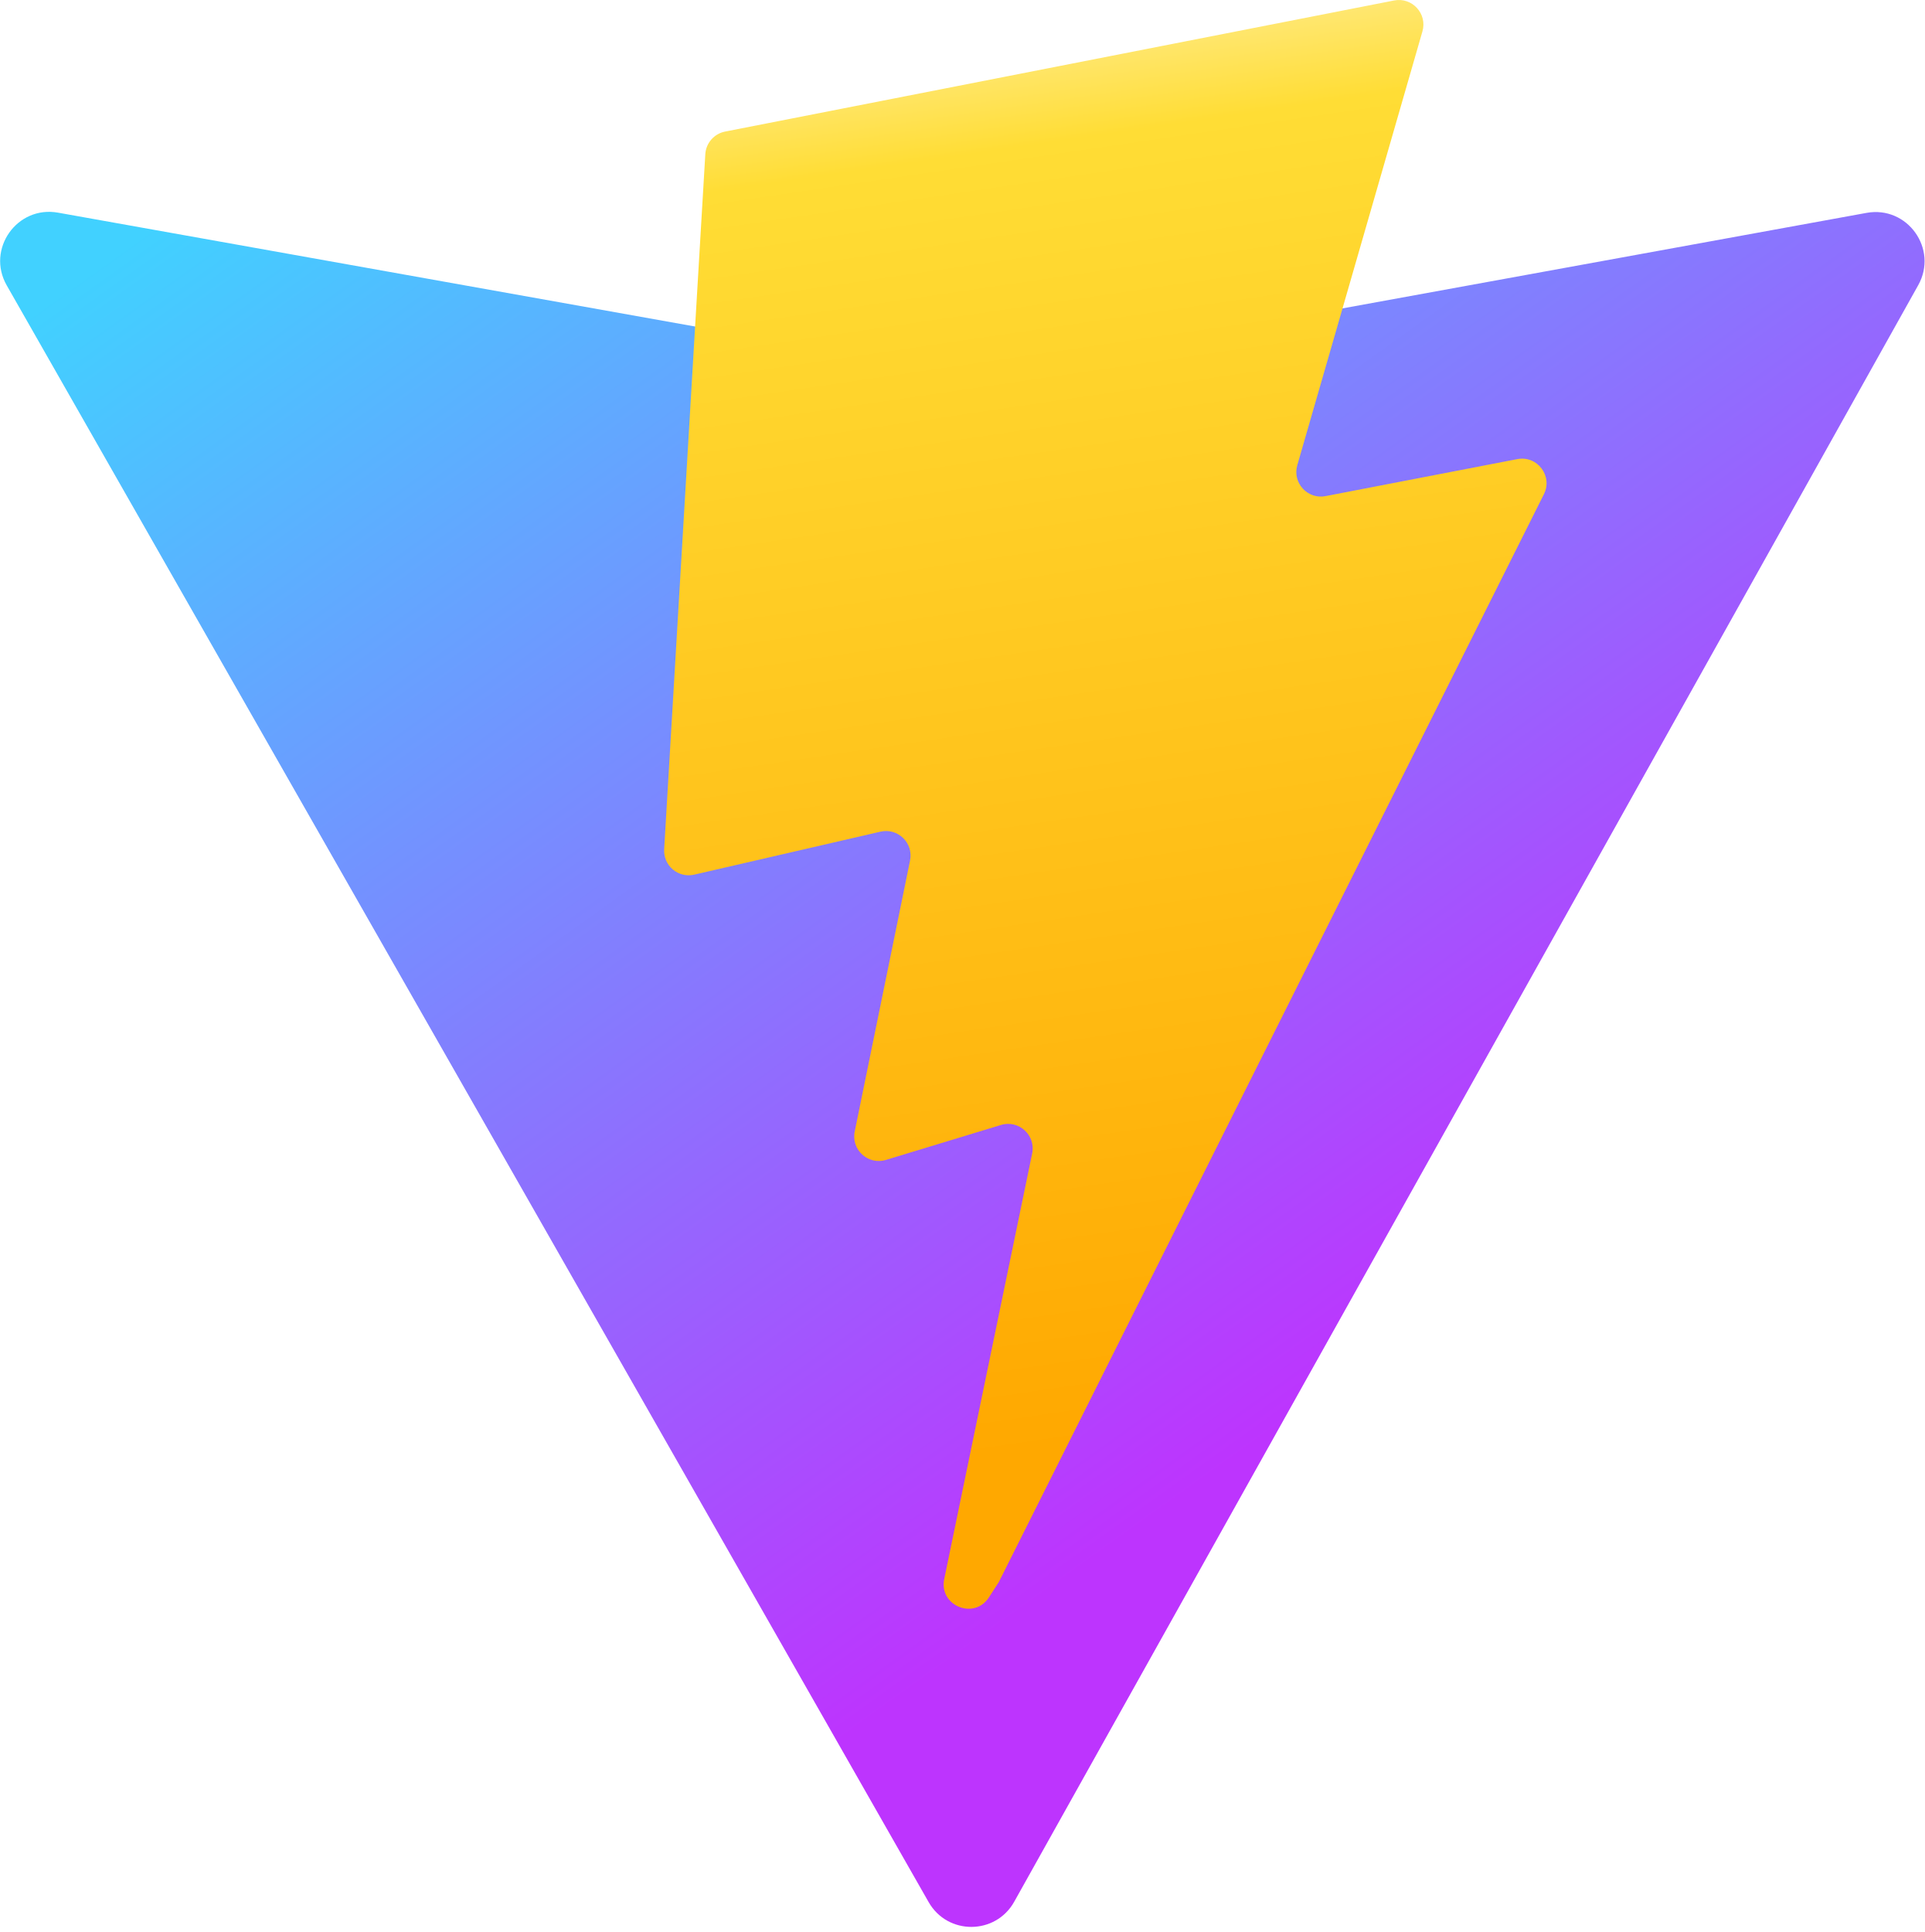
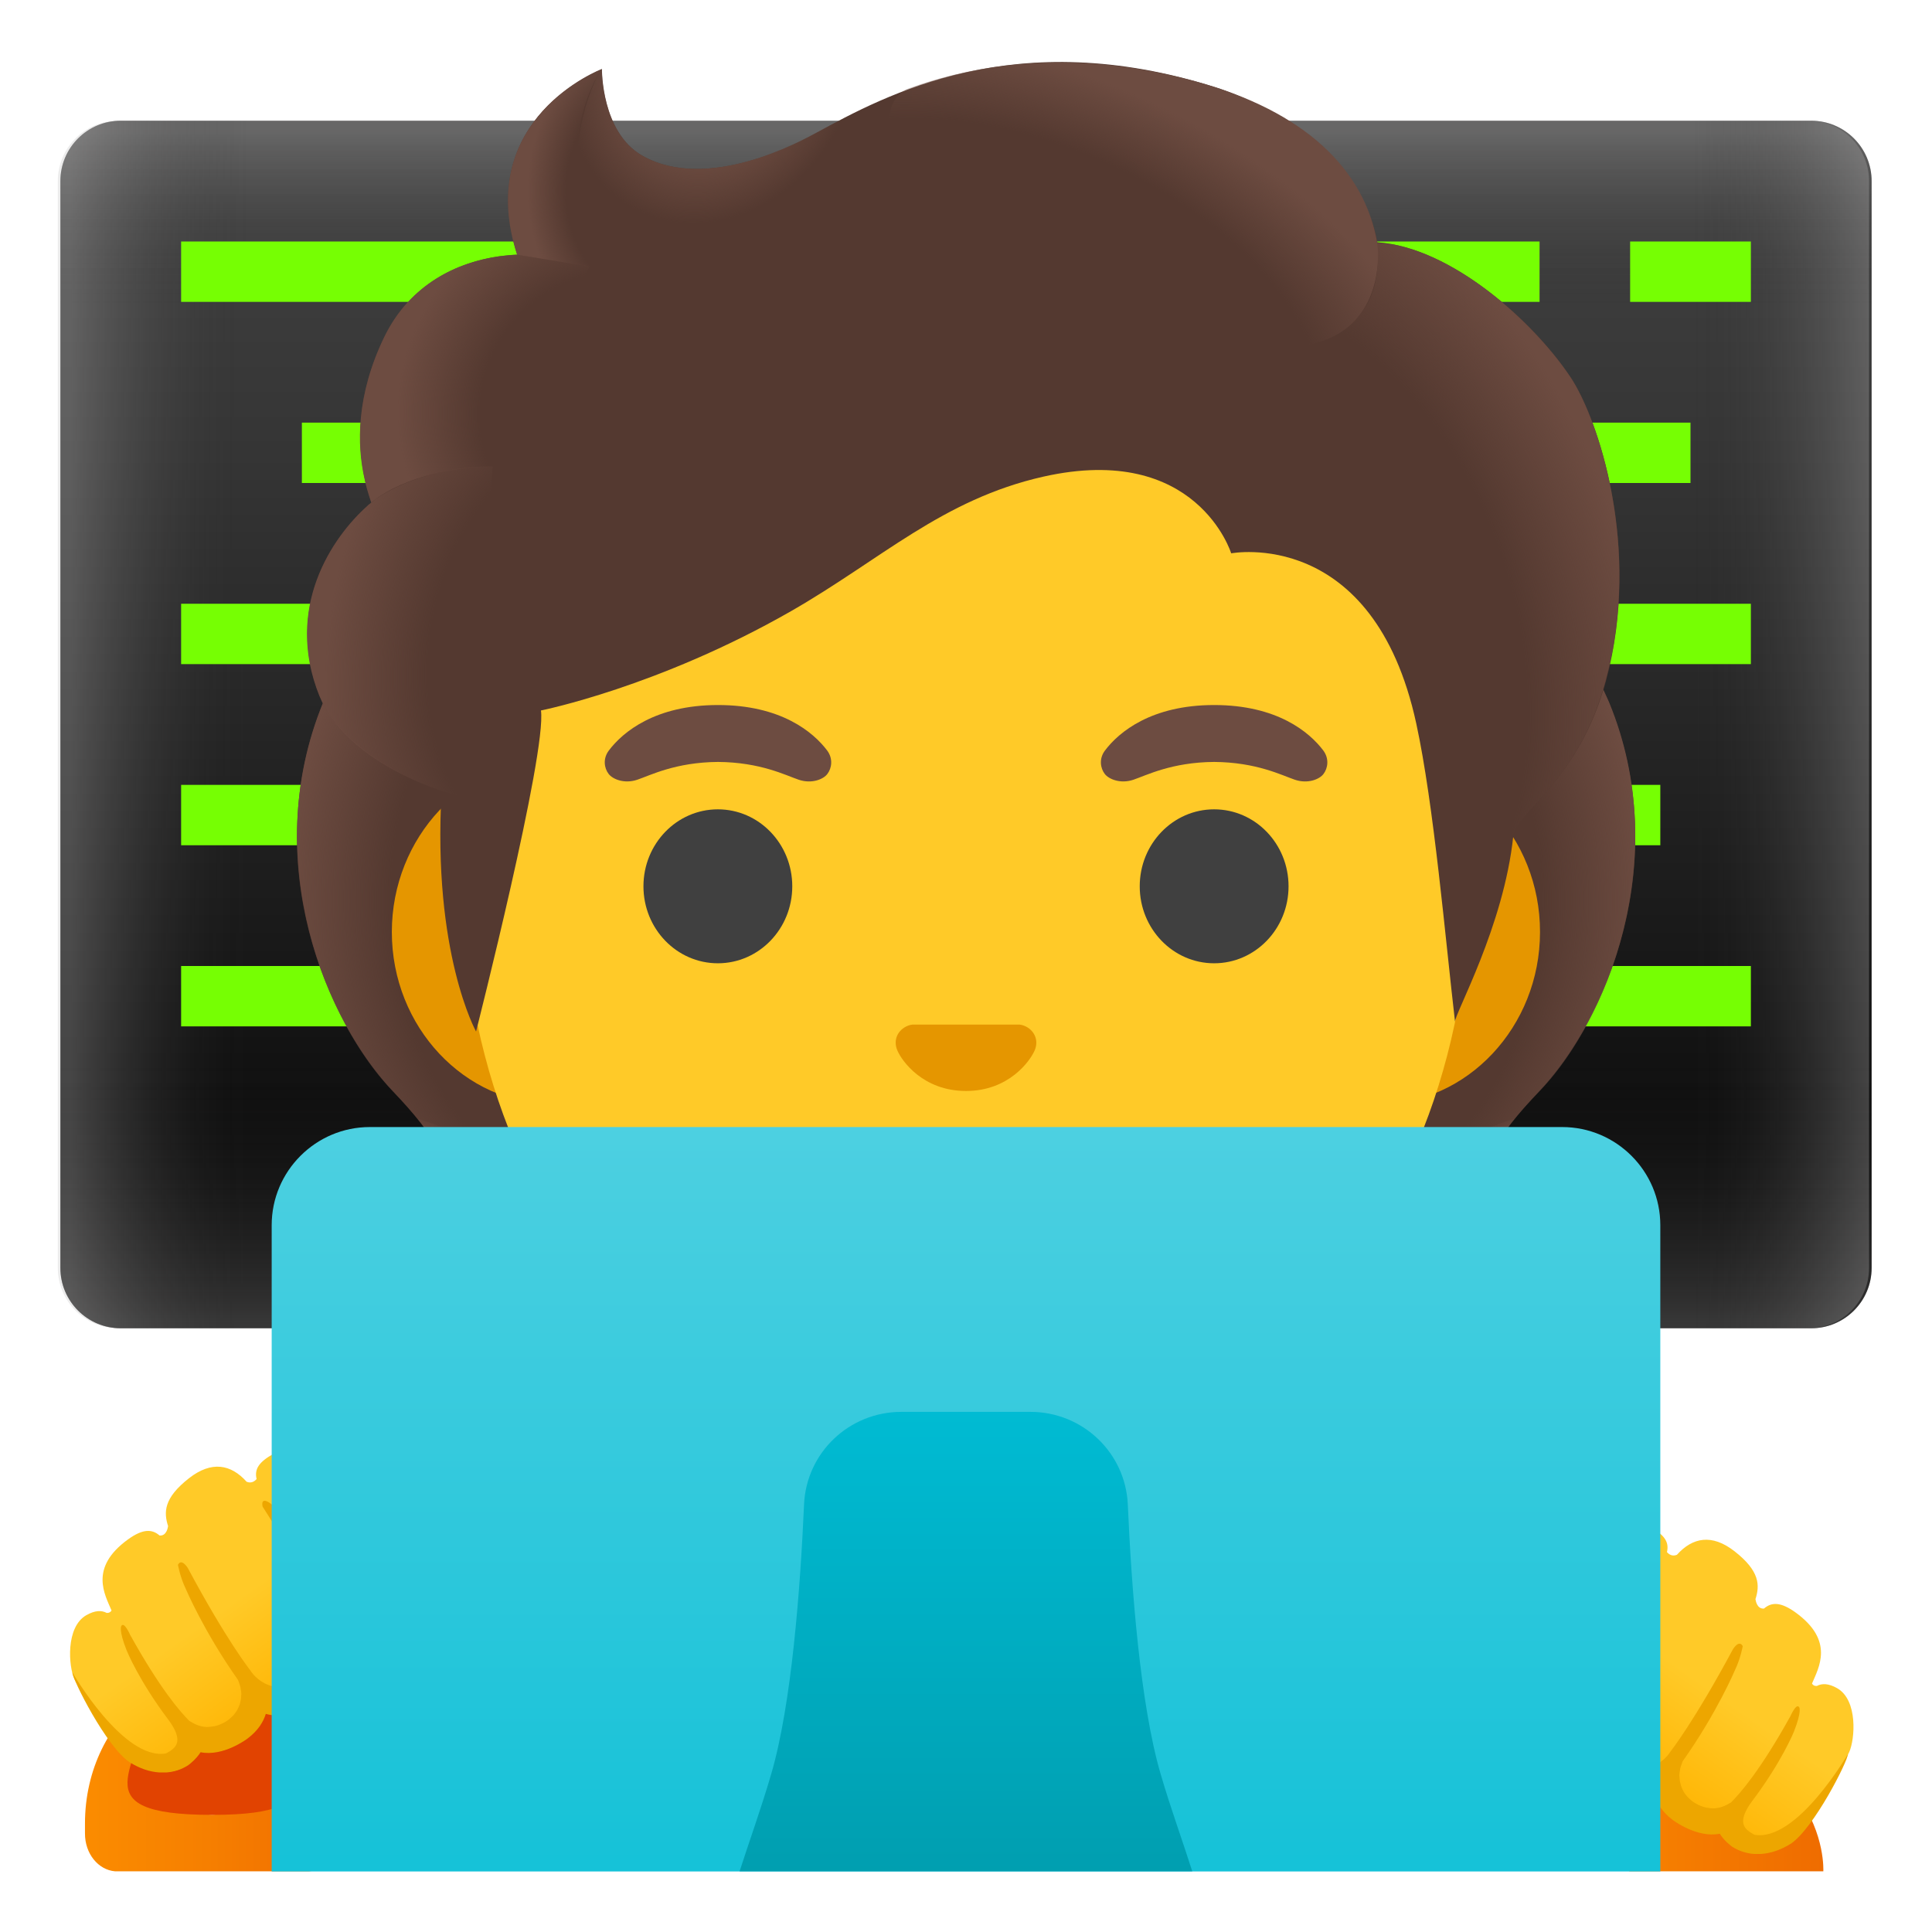
- <svg xmlns="http://www.w3.org/2000/svg" aria-hidden="true" role="img" class="iconify iconify--logos" width="31.88" height="32" preserveAspectRatio="xMidYMid meet" viewBox="0 0 256 257">
-   <defs>
-     <linearGradient id="IconifyId1813088fe1fbc01fb466" x1="-.828%" x2="57.636%" y1="7.652%" y2="78.411%">
-       <stop offset="0%" stop-color="#41D1FF" />
-       <stop offset="100%" stop-color="#BD34FE" />
+ <svg xmlns="http://www.w3.org/2000/svg" version="1.1" id="Technologist--Streamline-Noto-Emoji" x="0" y="0" viewBox="0 0 128 128" xml:space="preserve" enable-background="new 0 0 128 128" height="32" width="32">
+   <g>
+     <linearGradient id="SVGID_1_" gradientUnits="userSpaceOnUse" x1="64" y1="119.49" x2="64" y2="39.927" gradientTransform="matrix(1 0 0 -1 0 128)">
+       <stop offset=".003" stop-color="#424242" />
+       <stop offset=".271" stop-color="#353535" />
+       <stop offset=".764" stop-color="#131313" />
+       <stop offset="1" stop-color="#000000" />
    </linearGradient>
-     <linearGradient id="IconifyId1813088fe1fbc01fb467" x1="43.376%" x2="50.316%" y1="2.242%" y2="89.03%">
-       <stop offset="0%" stop-color="#FFEA83" />
-       <stop offset="8.333%" stop-color="#FFDD35" />
-       <stop offset="100%" stop-color="#FFA800" />
+     <path d="M120 88H8c-2.21 0-4-1.79-4-4V12c0-2.21 1.79-4 4-4h112c2.21 0 4 1.79 4 4v72c0 2.21-1.79 4-4 4z" fill="url(#SVGID_1_)" />
+   </g>
+   <linearGradient id="SVGID_2_" gradientUnits="userSpaceOnUse" x1="64" y1="119.49" x2="64" y2="39.927" gradientTransform="matrix(1 0 0 -1 0 128)">
+     <stop offset=".001" stop-color="#BFBEBE" />
+     <stop offset=".15" stop-color="#212121" stop-opacity="0" />
+     <stop offset=".776" stop-color="#212121" stop-opacity="0" />
+     <stop offset="1" stop-color="#BFBEBE" />
+   </linearGradient>
+   <path d="M120 88H8c-2.21 0-4-1.79-4-4V12c0-2.21 1.79-4 4-4h112c2.21 0 4 1.79 4 4v72c0 2.21-1.79 4-4 4z" opacity=".3" fill="url(#SVGID_2_)" enable-background="new" />
+   <linearGradient id="SVGID_3_" gradientUnits="userSpaceOnUse" x1="4.592" y1="80" x2="123.936" y2="80" gradientTransform="matrix(1 0 0 -1 0 128)">
+     <stop offset=".001" stop-color="#BFBEBE" />
+     <stop offset=".1" stop-color="#212121" stop-opacity="0" />
+     <stop offset=".9" stop-color="#212121" stop-opacity="0" />
+     <stop offset="1" stop-color="#BFBEBE" />
+   </linearGradient>
+   <path d="M119.83 88h-112c-2.21 0-4-1.79-4-4V12c0-2.21 1.79-4 4-4h112c2.21 0 4 1.79 4 4v72c0 2.21-1.79 4-4 4z" opacity=".3" fill="url(#SVGID_3_)" enable-background="new" />
+   <g>
+     <path d="M12 16h24v4H12Z" fill="#76FF03" />
+     <path d="M86 16h16v4H86Z" fill="#76FF03" />
+     <path d="M108 16h8v4h-8Z" fill="#76FF03" />
+     <path d="M20 28h8v4h-8Z" fill="#76FF03" />
+     <path d="M12 40h16v4H12Z" fill="#76FF03" />
+     <path d="M12 52h8v4h-8Z" fill="#76FF03" />
+     <path d="M98 52h12v4H98Z" fill="#76FF03" />
+     <path d="M104 40h12v4h-12Z" fill="#76FF03" />
+     <path d="M12 64h16v4H12Z" fill="#76FF03" />
+     <path d="M96 64h20v4H96Z" fill="#76FF03" />
+     <path d="M100 28h12v4h-12Z" fill="#76FF03" />
+   </g>
+   <g id="face">
+     <path id="hair_3_" d="M98.9 79.76c-1.25-2.27.34-4.58 3.06-7.44 4.31-4.54 9-15.07 4.64-25.76.03-.06-.86-1.86-.83-1.92l-1.79-.09c-.57-.08-20.26-.12-39.97-.12s-39.4.04-39.97.12c0 0-2.65 1.95-2.63 2.01-4.35 10.69.33 21.22 4.64 25.76 2.71 2.86 4.3 5.17 3.06 7.44-1.21 2.21-4.81 2.53-4.81 2.53s.83 2.26 2.83 3.48c1.85 1.13 4.13 1.39 5.7 1.43 0 0 6.15 8.51 22.23 8.51l8.95 0 8.95 0c16.08 0 22.23-8.51 22.23-8.51 1.57-.04 3.85-.3 5.7-1.43 2-1.22 2.83-3.48 2.83-3.48s-3.61-.33-4.82-2.53z" fill="#543930" />
+     <g id="hairHighlights_1_">
+       <radialGradient id="SVGID_4_" cx="99.638" cy="45.941" r="23.419" gradientTransform="matrix(1 0 0 .4912 -21.055 59.492)" gradientUnits="userSpaceOnUse">
+         <stop offset=".728" stop-color="#6D4C41" stop-opacity="0" />
+         <stop offset="1" stop-color="#6D4C41" />
+       </radialGradient>
+       <path d="M63.99 95.7v-9.44L92.56 84l2.6 3.2s-6.15 8.51-22.23 8.51l-8.94-.01z" fill="url(#SVGID_4_)" />
+       <radialGradient id="SVGID_5_" cx="76.573" cy="49.423" r="6.921" gradientTransform="matrix(-.9057 .4238 -.3144 -.6719 186.542 79.33)" gradientUnits="userSpaceOnUse">
+         <stop offset=".663" stop-color="#6D4C41" />
+         <stop offset="1" stop-color="#6D4C41" stop-opacity="0" />
+       </radialGradient>
+       <path d="M95.1 83.07c-4.28-6.5 5.21-8.93 5.21-8.93l.01.01c-1.65 2.05-2.4 3.84-1.43 5.61 1.21 2.21 4.81 2.53 4.81 2.53s-4.91 4.36-8.6.78z" fill="url(#SVGID_5_)" />
+       <radialGradient id="SVGID_6_" cx="94.509" cy="69.002" r="30.399" gradientTransform="matrix(-.0746 -.9972 .8311 -.0622 33.418 157.536)" gradientUnits="userSpaceOnUse">
+         <stop offset=".725" stop-color="#6D4C41" stop-opacity="0" />
+         <stop offset="1" stop-color="#6D4C41" />
+       </radialGradient>
+       <path d="M106.62 46.56c4.25 10.35-.22 21.01-4.41 25.51-.57.62-3.01 3.01-3.57 4.92 0 0-9.54-13.31-12.39-21.13-.57-1.58-1.1-3.2-1.17-4.88-.05-1.26.14-2.76.87-3.83.89-1.31 20.16-1.7 20.16-1.7 0 .01.51 1.11.51 1.11z" fill="url(#SVGID_6_)" />
+       <radialGradient id="SVGID_7_" cx="44.31" cy="69.002" r="30.399" gradientTransform="matrix(.0746 -.9972 -.8311 -.0622 98.35 107.477)" gradientUnits="userSpaceOnUse">
+         <stop offset=".725" stop-color="#6D4C41" stop-opacity="0" />
+         <stop offset="1" stop-color="#6D4C41" />
+       </radialGradient>
+       <path d="M21.4 46.56c-4.25 10.35.22 21.01 4.41 25.51.58.62 3.01 3.01 3.57 4.92 0 0 9.54-13.31 12.39-21.13.58-1.58 1.1-3.2 1.17-4.88.05-1.26-.14-2.76-.87-3.83-.89-1.31-1.93-.96-3.44-.96-2.88 0-15.49-.74-16.47-.74.01.01-.76 1.11-.76 1.11z" fill="url(#SVGID_7_)" />
+       <radialGradient id="SVGID_8_" cx="49.439" cy="45.941" r="23.419" gradientTransform="matrix(-1 0 0 .4912 98.878 59.492)" gradientUnits="userSpaceOnUse">
+         <stop offset=".728" stop-color="#6D4C41" stop-opacity="0" />
+         <stop offset="1" stop-color="#6D4C41" />
+       </radialGradient>
+       <path d="M64.03 95.7v-9.44L35.46 84l-2.6 3.2s6.15 8.51 22.23 8.51l8.94-.01z" fill="url(#SVGID_8_)" />
+       <radialGradient id="SVGID_9_" cx="26.374" cy="49.423" r="6.921" gradientTransform="matrix(.9057 .4238 .3144 -.6719 -13.052 100.605)" gradientUnits="userSpaceOnUse">
+         <stop offset=".663" stop-color="#6D4C41" />
+         <stop offset="1" stop-color="#6D4C41" stop-opacity="0" />
+       </radialGradient>
+       <path d="M32.92 83.07c4.28-6.5-5.21-8.93-5.21-8.93l-.01.01c1.65 2.05 2.4 3.84 1.43 5.61-1.21 2.21-4.81 2.53-4.81 2.53s4.91 4.36 8.6.78z" fill="url(#SVGID_9_)" />
+     </g>
+     <g id="ears_2_">
+       <path d="M91.33 50.34H36.67c-5.89 0-10.71 5.13-10.71 11.41s4.82 11.41 10.71 11.41h54.65c5.89 0 10.71-5.14 10.71-11.41.01-6.27-4.81-11.41-10.7-11.41z" fill="#E59600" />
+     </g>
+     <g id="head_1_">
+       <path d="M64 10.98c-17.4 0-33.52 18.61-33.52 45.4 0 26.64 16.61 39.81 33.52 39.81s33.52-13.17 33.52-39.81c0-26.79-16.12-45.4-33.52-45.4z" fill="#FFCA28" />
+     </g>
+     <g id="eyebrows_2_">
+       <path d="M54.8 49.72c-.93-1.23-3.07-3.01-7.23-3.01s-6.31 1.79-7.23 3.01c-.41.54-.31 1.17-.02 1.55.26.35 1.04.68 1.9.39s2.54-1.16 5.35-1.18c2.81.02 4.49.89 5.35 1.18.86.29 1.64-.03 1.9-.39.28-.37.39-1-.02-1.55z" fill="#6D4C41" />
+       <path d="M87.67 49.72c-.93-1.23-3.07-3.01-7.23-3.01s-6.31 1.79-7.23 3.01c-.41.54-.31 1.17-.02 1.55.26.35 1.04.68 1.9.39s2.54-1.16 5.35-1.18c2.81.02 4.49.89 5.35 1.18.86.29 1.64-.03 1.9-.39.28-.37.39-1-.02-1.55z" fill="#6D4C41" />
+     </g>
+     <g id="eyes_2_">
+       <path d="M42.63 58.72a4.93 5.1 0 1 0 9.86 0 4.93 5.1 0 1 0-9.86 0" fill="#404040" />
+       <path d="M75.51 58.72a4.93 5.1 0 1 0 9.86 0 4.93 5.1 0 1 0-9.86 0" fill="#404040" />
+     </g>
+     <path id="mouth_2_" d="M72.42 76.05c-3.18 1.89-13.63 1.89-16.81 0-1.83-1.09-3.7.58-2.94 2.24.75 1.63 6.44 5.42 11.37 5.42s10.55-3.79 11.3-5.42c.75-1.66-1.09-3.33-2.92-2.24z" fill="#795548" />
+     <path id="nose_2_" d="M67.86 67.96c-.11-.04-.21-.07-.32-.08h-7.08c-.11.01-.22.04-.32.08-.64.26-.99.92-.69 1.63.3.71 1.71 2.69 4.55 2.69s4.25-1.99 4.55-2.69c.3-.7-.05-1.37-.69-1.63z" fill="#E59600" />
+     <path id="hair" d="M104.07 25.02c-2.44-3.69-7.91-8.64-12.82-8.97-.79-4.72-5.84-8.72-10.73-10.27-13.23-4.19-21.84.51-26.46 3.03-.96.52-7.17 3.97-11.51 1.5-2.72-1.55-2.67-5.74-2.67-5.74s-8.52 3.25-5.61 12.3c-2.93.12-6.77 1.36-8.8 5.47-2.42 4.9-1.56 8.99-.86 10.95-2.52 2.14-5.69 6.69-3.52 12.6 1.64 4.45 8.17 6.5 8.17 6.5-.62 10.74 2.28 15.95 2.28 15.95s4.69-18.45 4.3-21.27c0 0 7.76-1.54 16.57-6.58 5.95-3.41 10.02-7.4 16.71-8.91 10.18-2.29 12.45 5.08 12.45 5.08s9.42-1.81 12.26 11.27c1.17 5.38 1.93 14.3 2.57 19.77-.06-.48 3.24-6.33 3.86-12.33.16-1.55 4.34-3.6 6.14-10.26 2.39-8.88-.56-17.42-2.33-20.09z" fill="#543930" />
+     <g id="hairHighlights">
+       <radialGradient id="SVGID_10_" cx="82.019" cy="85.037" r="35.633" gradientTransform="matrix(.3076 .9515 .706 -.2282 -3.248 -15.675)" gradientUnits="userSpaceOnUse">
+         <stop offset=".699" stop-color="#6D4C41" stop-opacity="0" />
+         <stop offset="1" stop-color="#6D4C41" />
+       </radialGradient>
+       <path d="M100.22 55.41c.16-1.55 4.34-3.6 6.14-10.26.19-.71.35-1.43.5-2.15 1.46-8.09-1.16-15.52-2.79-17.98-2.26-3.41-7.1-7.89-11.69-8.81-.4-.05-.79-.1-1.16-.12 0 0 .33 2.15-.54 3.86-1.12 2.22-3.41 2.75-3.41 2.75 11.97 11.97 11.12 22 12.95 32.71z" fill="url(#SVGID_10_)" />
+       <radialGradient id="SVGID_11_" cx="47.28" cy="123.891" r="9.343" gradientTransform="matrix(.8813 .4726 .5603 -1.045 -63.803 111.232)" gradientUnits="userSpaceOnUse">
+         <stop offset=".58" stop-color="#6D4C41" />
+         <stop offset="1" stop-color="#6D4C41" stop-opacity="0" />
+       </radialGradient>
+       <path d="M56.95 7.3c-1.1.53-2.06 1.06-2.9 1.51-.96.52-7.17 3.97-11.51 1.5-2.67-1.52-2.67-5.58-2.67-5.72-1.23 1.57-4.95 12.78 5.93 13.53 4.69.32 7.58-3.77 9.3-7.23.62-1.27 1.59-3.1 1.85-3.59z" fill="url(#SVGID_11_)" />
+       <radialGradient id="SVGID_12_" cx="158.966" cy="62.813" r="28.696" gradientTransform="matrix(-.9378 -.3944 -.2182 .5285 230.932 50.574)" gradientUnits="userSpaceOnUse">
+         <stop offset=".699" stop-color="#6D4C41" stop-opacity="0" />
+         <stop offset="1" stop-color="#6D4C41" />
+       </radialGradient>
+       <path d="M79.16 5.38c7.32 1.98 11.23 5.87 12.08 10.68.26 1.48.77 15.08-25.23-.4-9.67-5.76-7.03-9.36-5.9-9.77 4.42-1.6 10.85-2.73 19.05-.51z" fill="url(#SVGID_12_)" />
+       <radialGradient id="SVGID_13_" cx="43.529" cy="115.367" r="8.575" gradientTransform="matrix(1 0 0 -1.2233 0 153.762)" gradientUnits="userSpaceOnUse">
+         <stop offset=".702" stop-color="#6D4C41" stop-opacity="0" />
+         <stop offset="1" stop-color="#6D4C41" />
+       </radialGradient>
+       <path d="M39.84 4.59c-.01.01-.03.01-.06.03l-.01 0c-.93.39-8.24 3.78-5.51 12.26l7.78 1.25c-6.89-6.98-2.17-13.55-2.17-13.55s-.02 0-.03.01z" fill="url(#SVGID_13_)" />
+       <radialGradient id="SVGID_14_" cx="42.349" cy="100.23" r="16.083" gradientTransform="matrix(-.9657 -.2598 -.2432 .9037 107.62 -51.805)" gradientUnits="userSpaceOnUse">
+         <stop offset=".66" stop-color="#6D4C41" stop-opacity="0" />
+         <stop offset="1" stop-color="#6D4C41" />
+       </radialGradient>
+       <path d="m39.07 17.64-4.81-.77c-.19 0-.83.06-1.18.11-2.71.38-5.9 1.78-7.63 5.36-1.86 3.86-1.81 7.17-1.3 9.38.15.74.45 1.58.45 1.58s2.38-2.26 8.05-2.41l6.42-13.25z" fill="url(#SVGID_14_)" />
+       <radialGradient id="SVGID_15_" cx="38.533" cy="84.7" r="16.886" gradientTransform="matrix(.9907 .1363 .1915 -1.3921 -15.859 155.958)" gradientUnits="userSpaceOnUse">
+         <stop offset=".598" stop-color="#6D4C41" stop-opacity="0" />
+         <stop offset="1" stop-color="#6D4C41" />
+       </radialGradient>
+       <path d="M24.37 33.49c-2.37 2.1-5.56 6.79-3.21 12.61 1.77 4.39 8.09 6.29 8.09 6.29 0 .02 1.26.4 1.91.4l1.48-21.9c-3.03 0-5.94.91-7.82 2.22.03.03-.46.35-.45.38z" fill="url(#SVGID_15_)" />
+     </g>
+   </g>
+   <g id="sleeve">
+     <g>
+       <linearGradient id="SVGID_16_" gradientUnits="userSpaceOnUse" x1="5.625" y1="9.825" x2="22.467" y2="9.825" gradientTransform="matrix(1 0 0 -1 0 128)">
+         <stop offset="0" stop-color="#FB8C00" />
+         <stop offset=".482" stop-color="#F67F00" />
+         <stop offset="1" stop-color="#EF6C00" />
+       </linearGradient>
+       <path d="M7.63 123.98h12.83c1.12-.09 2.01-1.18 2.01-2.52v-.65c0-3.58-1.61-6.71-4.02-8.45 0 .15.01.3.01.45 0 4.1-1.98 7.42-4.41 7.42s-4.41-3.32-4.41-7.42c0-.15.01-.3.01-.45-2.41 1.75-4.02 4.87-4.02 8.45v.65c-.01 1.35.88 2.43 2 2.52z" fill="url(#SVGID_16_)" />
+     </g>
+     <g>
+       <path d="M14.05 120.24c9 0 4.41-3.32 4.41-7.42 0-.15-.01-.3-.01-.45-1.28-.93-2.79-1.48-4.4-1.48s-3.12.55-4.4 1.48c-.01.15-.01.3-.01.45-.01 4.1-4.64 7.42 4.41 7.42z" fill="#E14301" />
+     </g>
+   </g>
+   <g id="hand_1_">
+     <linearGradient id="SVGID_17_" gradientUnits="userSpaceOnUse" x1="20.428" y1="15.083" x2="10.747" y2="28.86" gradientTransform="matrix(1 0 0 -1 0 128)">
+       <stop offset="0" stop-color="#FFB300" />
+       <stop offset=".5" stop-color="#FFCA28" />
    </linearGradient>
-   </defs>
-   <path fill="url(#IconifyId1813088fe1fbc01fb466)" d="M255.153 37.938L134.897 252.976c-2.483 4.44-8.862 4.466-11.382.048L.875 37.958c-2.746-4.814 1.371-10.646 6.827-9.67l120.385 21.517a6.537 6.537 0 0 0 2.322-.004l117.867-21.483c5.438-.991 9.574 4.796 6.877 9.62Z" />
-   <path fill="url(#IconifyId1813088fe1fbc01fb467)" d="M185.432.063L96.44 17.501a3.268 3.268 0 0 0-2.634 3.014l-5.474 92.456a3.268 3.268 0 0 0 3.997 3.378l24.777-5.718c2.318-.535 4.413 1.507 3.936 3.838l-7.361 36.047c-.495 2.426 1.782 4.5 4.151 3.78l15.304-4.649c2.372-.72 4.652 1.36 4.15 3.788l-11.698 56.621c-.732 3.542 3.979 5.473 5.943 2.437l1.313-2.028l72.516-144.72c1.215-2.423-.88-5.186-3.54-4.672l-25.505 4.922c-2.396.462-4.435-1.77-3.759-4.114l16.646-57.705c.677-2.35-1.37-4.583-3.769-4.113Z" />
+     <path d="M27.98 106.8c-.11-2.84-2.23-8.7-5-9.19-.17-.03-.32-.11-.41-.25-.44-.67-1.85-2.47-4.43-1.05-.96.53-1.3 1-1.14 1.68-.12.14-.34.31-.66.18-1.04-1.16-2.32-1.4-3.81-.24-1.69 1.32-1.69 2.26-1.39 3.19l-.01.01s-.07.65-.56.6c-.51-.44-1.12-.44-2.09.26-2.6 1.88-1.53 3.66-1.09 4.71-.06.1-.16.17-.32.16-.34-.18-.77-.18-1.35.15-1.38.79-1.18 3.39-.79 4.24.43.93 2.8 4.19 3.61 5.11.19.21.42.36.67.46-.03-.01-.06-.02-.08-.03.71.44 1.95.97 3.16.22 0 0 .77-.56.84-1.15 1.31.73 3.12-.63 3.12-.63.85-.65 1.07-1.38 1.04-2.01.43.26.9.36 1.35.37 1.36.04 2.61-.76 2.61-.76 1.95-1.11 2.34-2.27 2.33-3.04 1.01.63 2.26.16 2.26.16 2.21-1 2.14-3.15 2.14-3.15z" fill="url(#SVGID_17_)" />
+   </g>
+   <g>
+     <linearGradient id="SVGID_18_" gradientUnits="userSpaceOnUse" x1="99.203" y1="9.152" x2="120.799" y2="9.152" gradientTransform="matrix(1 0 0 -1 0 128)">
+       <stop offset="0" stop-color="#FB8C00" />
+       <stop offset=".482" stop-color="#F67F00" />
+       <stop offset="1" stop-color="#EF6C00" />
+     </linearGradient>
+     <path d="M107.96 123.98h12.84s.56-9.79-15.16-10.26c-15.73-.46 2.32 10.26 2.32 10.26z" fill="url(#SVGID_18_)" />
+   </g>
+   <g id="hand">
+     <linearGradient id="SVGID_19_" gradientUnits="userSpaceOnUse" x1="141.622" y1="10.24" x2="131.942" y2="24.017" gradientTransform="rotate(180 124.32 64)">
+       <stop offset="0" stop-color="#FFB300" />
+       <stop offset=".5" stop-color="#FFCA28" />
+     </linearGradient>
+     <path d="M99.46 111.64c.11-2.84 2.23-8.7 5-9.19.17-.03.32-.11.41-.25.44-.67 1.85-2.47 4.43-1.05.96.53 1.3 1 1.14 1.68.12.14.34.31.66.18 1.04-1.16 2.32-1.4 3.81-.24 1.69 1.32 1.69 2.26 1.39 3.19l.01.01s.07.65.56.6c.51-.44 1.12-.44 2.09.26 2.6 1.88 1.53 3.66 1.09 4.71.06.1.15.17.32.16.34-.18.77-.18 1.35.15 1.38.79 1.18 3.39.79 4.24-.43.93-2.79 4.19-3.61 5.11-.19.21-.42.36-.67.46.03-.01.06-.02.08-.03-.71.44-1.95.97-3.16.22 0 0-.77-.56-.84-1.15-1.31.73-3.12-.63-3.12-.63-.85-.65-1.07-1.38-1.04-2.01-.43.26-.9.36-1.35.37-1.36.04-2.61-.76-2.61-.76-1.95-1.11-2.34-2.27-2.33-3.04-1.01.63-2.26.16-2.26.16-2.21-1-2.14-3.15-2.14-3.15z" fill="url(#SVGID_19_)" />
+   </g>
+   <path id="tone_1_" d="M116.24 121.56c-.17-.09-.33-.19-.48-.32-.02-.02-.05-.04-.07-.07-.28-.31-.36-.81.37-1.81 2-2.65 2.79-4.63 2.79-4.63.55-1.39.35-1.62.35-1.62-.19-.31-.58.59-.58.59-1.98 3.57-3.34 5.13-3.93 5.71-.03.02-.06.04-.09.05-.11.07-.23.14-.36.19-.05.02-.11.04-.16.06-.11.04-.23.06-.35.08-.06.01-.12.02-.19.02-.13 0-.26-.01-.4-.04-.06-.01-.12-.01-.18-.03-.2-.06-.41-.13-.62-.26-.1-.06-.19-.12-.28-.19-.04-.04-.09-.08-.13-.12-.04-.04-.09-.08-.13-.12-.05-.06-.1-.13-.15-.19-.02-.03-.05-.06-.07-.1-.05-.08-.09-.16-.13-.25-.01-.03-.03-.06-.04-.09-.04-.09-.06-.19-.08-.29l-.03-.09c-.02-.1-.02-.21-.03-.31 0-.04-.01-.07-.01-.1 0-.11.02-.22.04-.33.01-.04.01-.08.02-.13.02-.11.07-.22.11-.34.02-.05.03-.1.05-.14 2.28-3.22 3.46-6.03 3.46-6.03.38-.78.52-1.6.52-1.6-.25-.46-.65.21-.65.21-2.6 4.84-4.14 6.78-4.14 6.78s-1.21 2.11-3.86.53c0 0-1.31-.84-1.53-1.43-.19-.49-.31-1.36.36-2.6 0 0 1.59-3.25 4.21-7.34 0 0 .17-.64-.42-.28-.46.28-.79.86-.95 1.04 0 0-1.55 2.07-3.8 6.2 0 0-.5.95-1.08 1.42-.57.24-1.29.15-2.08-.44-1.71-1.28-1.07-3.07-.12-4.91.52-1 1.71-3.25 2.84-5.05.11-.04.22-.08.33-.1.36-.06.65-.25.83-.53.9-1.37.19-2.61-1.07-.7-3.16.54-5.4 6.72-5.51 9.77 0 .11-.05 2.59 2.51 3.73.08.03 1.01.37 2.01.14.25.83.93 1.8 2.52 2.71.03.02 1.42.87 2.94.85.28-.01.56-.04.82-.11.16.52.5 1.09 1.18 1.61.08.06 1.64 1.23 3.14.93.29.46.71.78.82.86.46.29.95.44 1.45.48h.45c.64-.04 1.31-.26 1.97-.67.01 0 .01-.01.02-.01 1.55-1.06 3.78-5.49 3.78-5.94 0-.01-3.36 5.83-6.19 5.35z" fill="#EDA600" />
+   <path id="tone" d="M28.43 106.24c-.12-3.05-2.36-9.23-5.51-9.77-1.25-1.91-1.97-.67-1.07.7.18.28.48.46.83.53.11.02.22.06.33.1 1.13 1.8 2.32 4.06 2.84 5.05.95 1.83 1.58 3.62-.12 4.91-.79.59-1.5.68-2.08.44-.57-.47-1.08-1.42-1.08-1.42-2.25-4.13-3.8-6.2-3.8-6.2-.16-.18-.48-.75-.95-1.04-.59-.36-.42.28-.42.28 2.62 4.08 4.21 7.34 4.21 7.34.68 1.24.56 2.11.36 2.6-.22.59-1.53 1.43-1.53 1.43-2.64 1.58-3.86-.53-3.86-.53s-1.55-1.94-4.14-6.78c0 0-.41-.67-.65-.21 0 0 .14.82.52 1.6 0 0 1.18 2.8 3.46 6.03.02.05.03.1.05.14.04.11.08.23.11.34.01.04.01.08.02.13.02.11.04.22.04.33 0 .04-.01.07-.01.1 0 .11-.01.21-.03.31-.01.03-.02.06-.02.09-.02.1-.05.2-.09.29-.01.03-.03.06-.04.09-.04.08-.08.17-.13.25-.02.03-.05.06-.07.1-.05.07-.1.13-.15.19-.04.04-.09.08-.13.12-.04.04-.08.08-.13.12-.09.07-.19.14-.28.19-.22.12-.43.21-.62.26-.06.02-.12.02-.19.03-.14.02-.27.04-.4.04-.06 0-.13-.01-.19-.02-.12-.02-.24-.04-.35-.08-.05-.02-.11-.04-.16-.06-.12-.05-.24-.12-.36-.19-.03-.02-.06-.03-.09-.05-.59-.58-1.95-2.14-3.93-5.71 0 0-.39-.9-.58-.59 0 0-.2.24.35 1.62 0 0 .79 1.98 2.79 4.63.73 1 .65 1.5.37 1.81-.02.02-.05.04-.07.07-.14.13-.31.23-.48.32-2.83.49-6.2-5.36-6.2-5.36 0 .46 2.23 4.89 3.78 5.94.01 0 .01.01.02.01.66.41 1.32.63 1.97.67h.45c.51-.04 1-.19 1.45-.48.11-.08.53-.41.82-.86 1.5.3 3.07-.87 3.14-.93.68-.52 1.02-1.09 1.18-1.61.26.07.53.11.82.11 1.52.03 2.91-.83 2.94-.85 1.59-.9 2.27-1.88 2.52-2.71 1 .22 1.93-.11 2.01-.14 2.59-1.13 2.54-3.61 2.53-3.72z" fill="#EDA600" />
+   <g id="computerscreen">
+     <g>
+       <linearGradient id="SVGID_20_" gradientUnits="userSpaceOnUse" x1="64" y1="53.474" x2="64" y2="-14.939" gradientTransform="matrix(1 0 0 -1 0 128)">
+         <stop offset="0" stop-color="#4DD0E1" />
+         <stop offset="1" stop-color="#00BCD4" />
+       </linearGradient>
+       <path d="M110 123.98V81.17c0-3.58-2.92-6.5-6.5-6.5h-79c-3.58 0-6.5 2.92-6.5 6.5v42.82h92z" fill="url(#SVGID_20_)" />
+     </g>
+     <linearGradient id="SVGID_21_" gradientUnits="userSpaceOnUse" x1="63.999" y1="35.404" x2="63.999" y2="-3.874" gradientTransform="matrix(1 0 0 -1 0 128)">
+       <stop offset="0" stop-color="#00BCD4" />
+       <stop offset="1" stop-color="#0097A7" />
+     </linearGradient>
+     <path d="M78.99 123.98c-.61-1.93-1.41-4.11-2.09-6.43-1.37-4.66-1.94-12.44-2.18-17.87-.15-3.43-2.99-6.14-6.45-6.14h-8.55c-3.46 0-6.3 2.7-6.45 6.14-.24 5.43-.81 13.21-2.18 17.87-.68 2.32-1.47 4.5-2.09 6.43h29.99z" fill="url(#SVGID_21_)" />
+   </g>
</svg>
